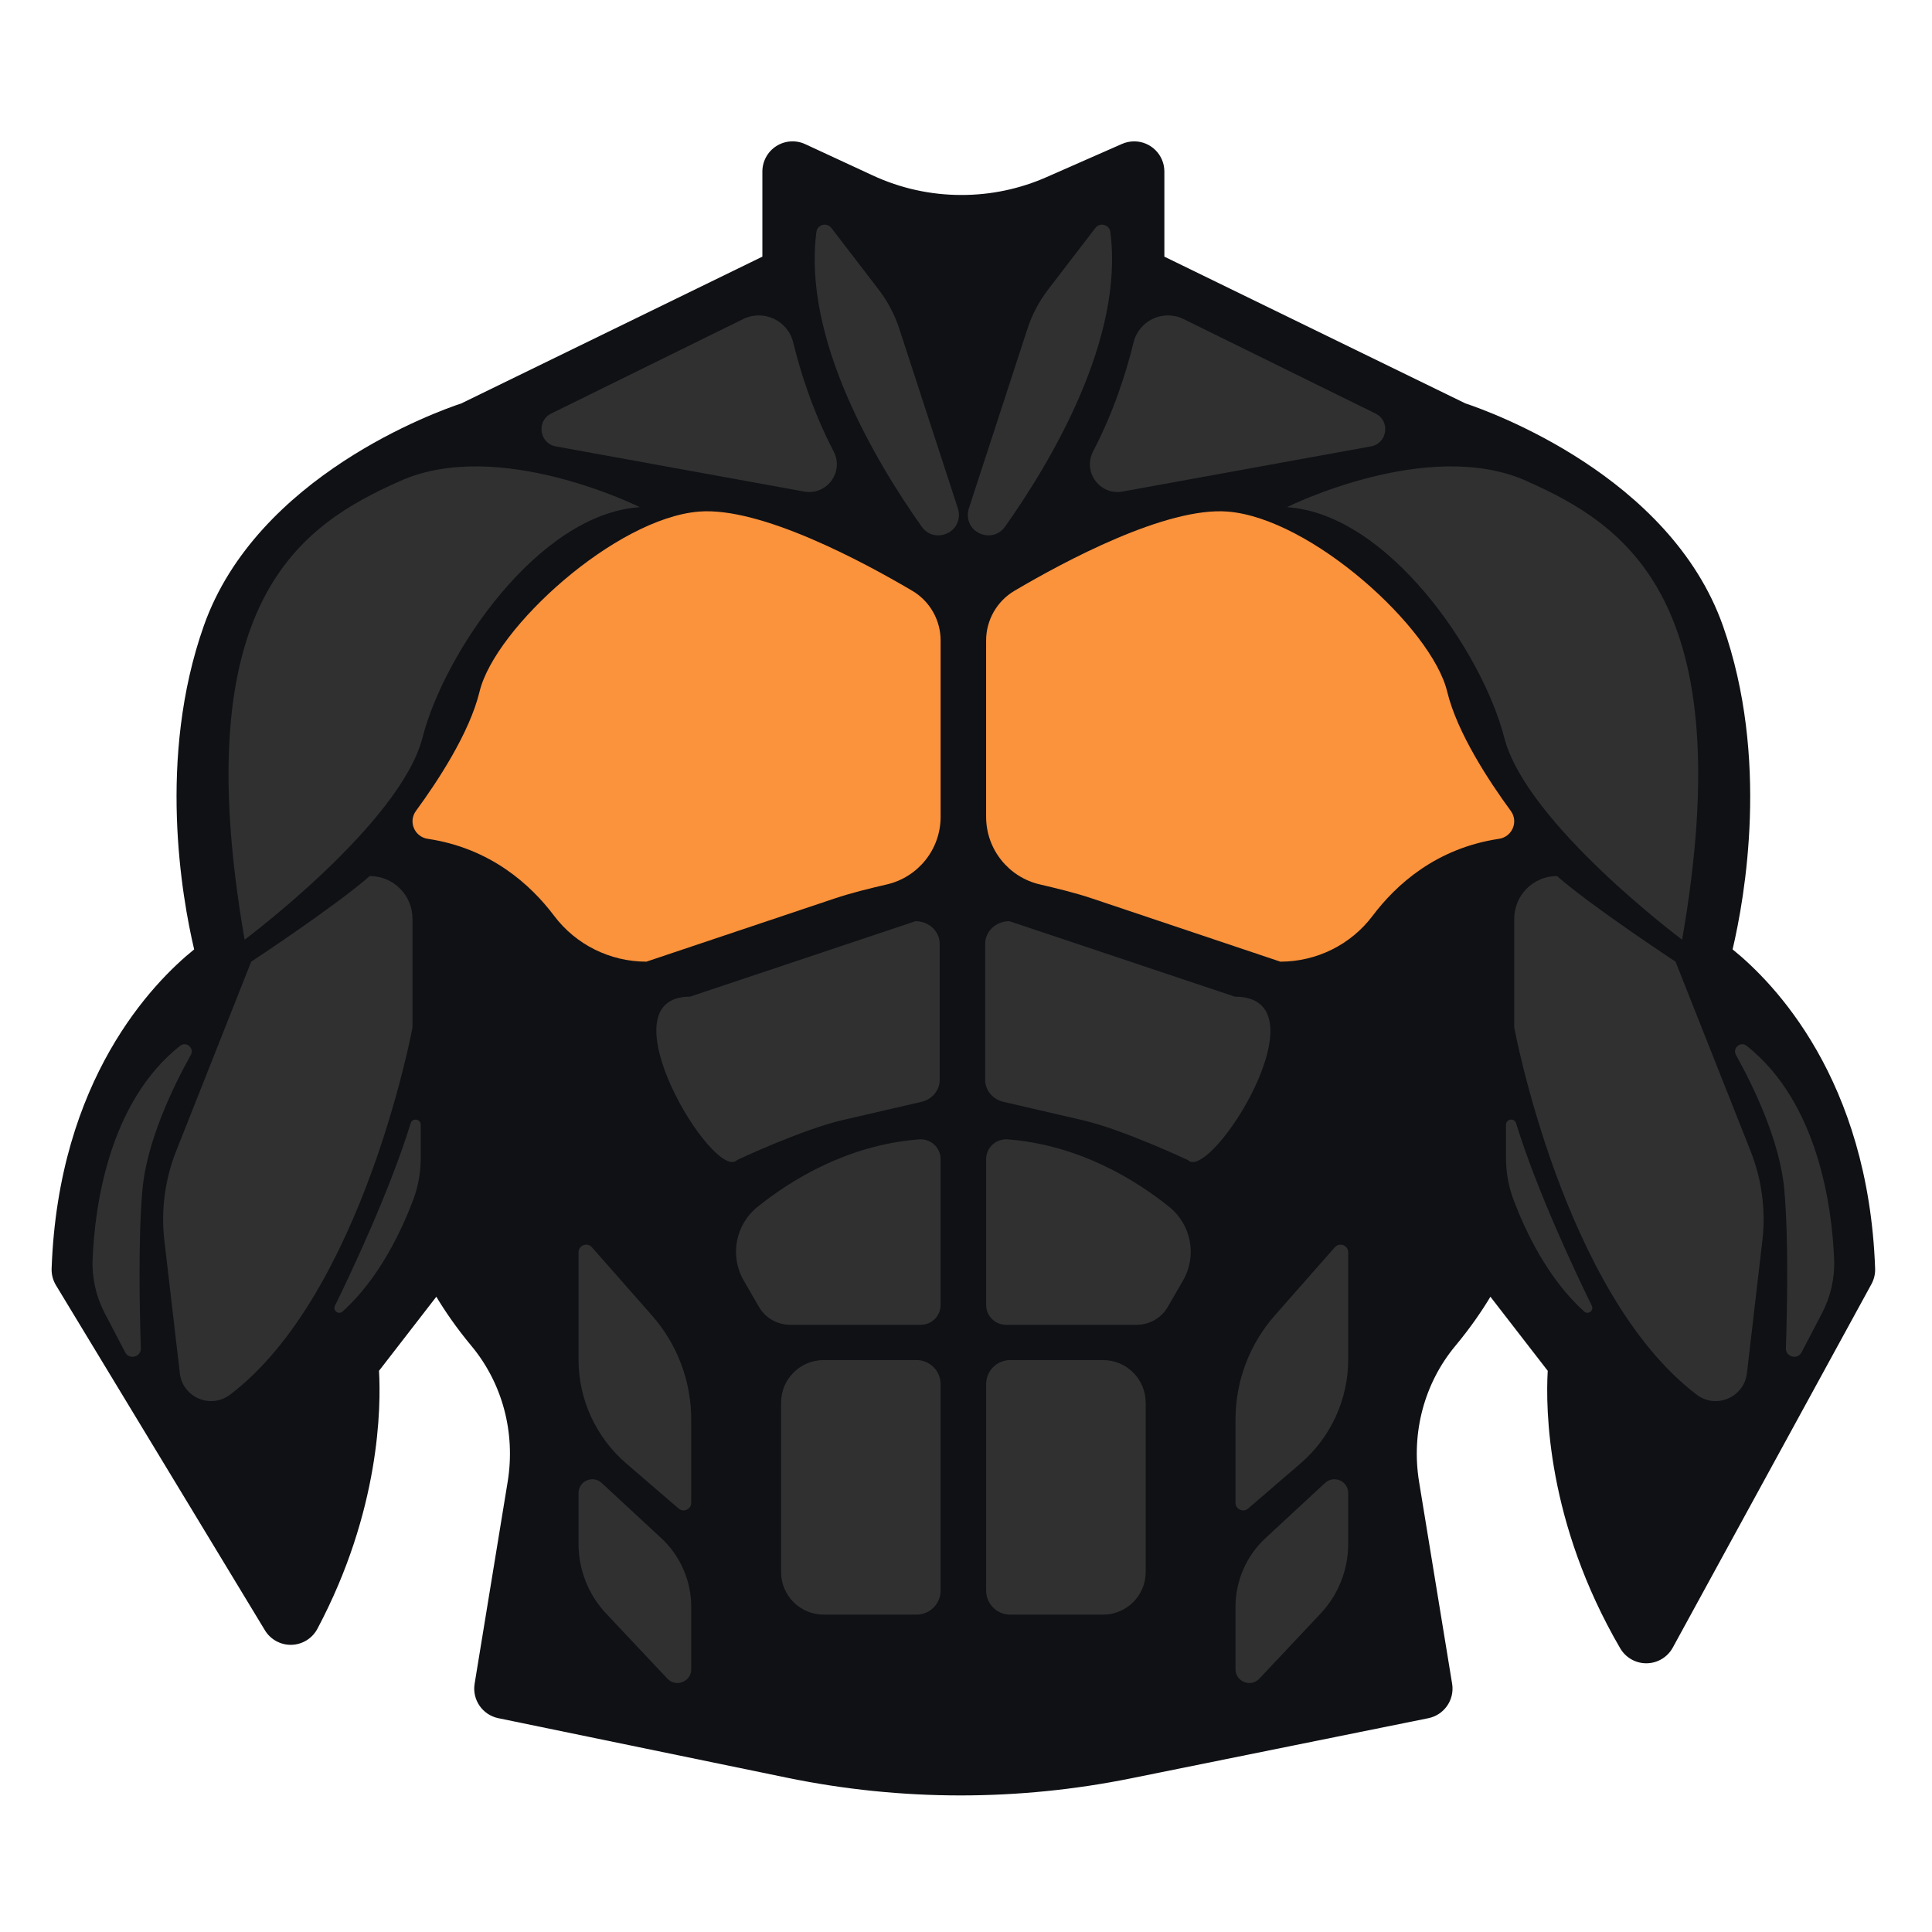
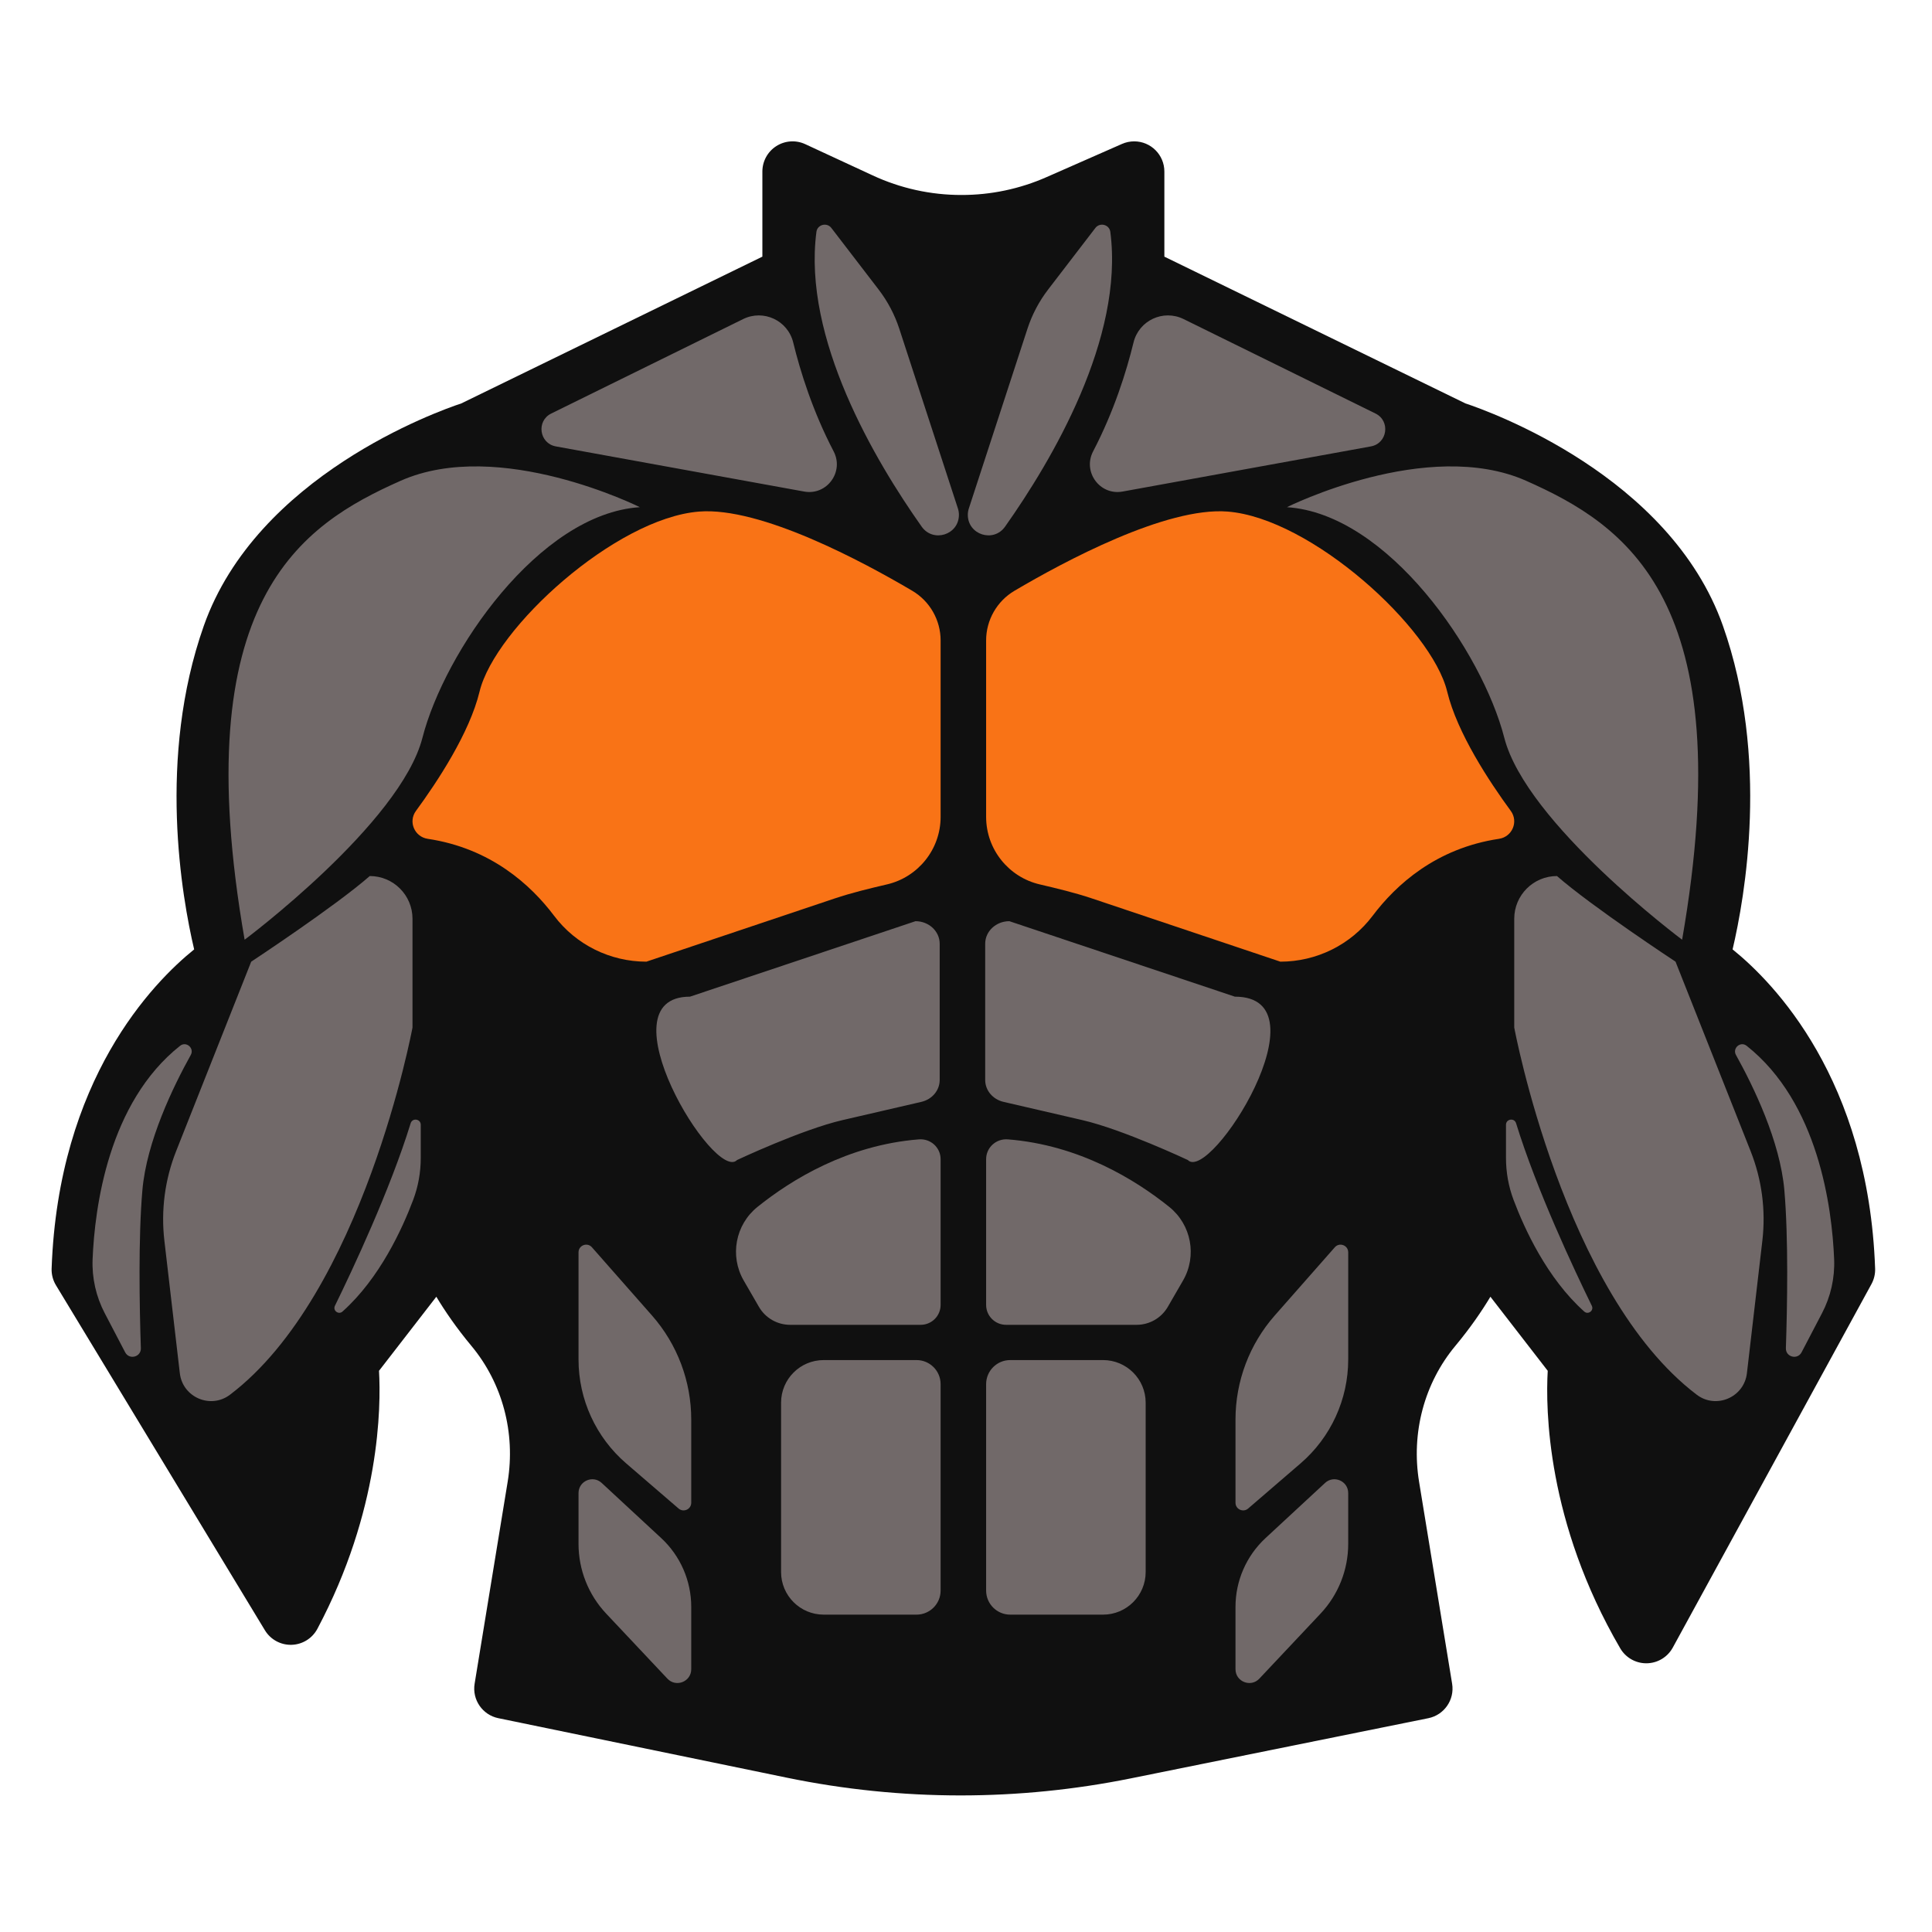
<svg xmlns="http://www.w3.org/2000/svg" version="1.1" width="512" height="512" x="0" y="0" viewBox="0 0 512 512" style="enable-background:new 0 0 512 512" xml:space="preserve" class="">
  <g>
-     <path fill="#0f1115" d="M300.568 37.462c-1.093 0-2.19.224-3.221.677l-19.979 8.789a55.68 55.68 0 0 1-22.558 4.743 55.624 55.624 0 0 1-23.556-5.193l-17.853-8.274a7.999 7.999 0 0 0-11.364 7.258v22.553l-79.783 38.894c-6.267 2.078-54.193 19.141-68.246 58.949-12.363 35.022-5.801 71.956-2.555 85.742-10.916 8.808-35.98 34.384-37.773 84.578a8 8 0 0 0 1.152 4.43l55.372 91.433a8 8 0 0 0 13.907-.391c16.658-31.356 16.875-58.869 16.33-68.373l15.191-19.628c2.289 3.812 5.327 8.26 9.282 13.009 8.243 9.897 11.749 23.036 9.62 36.046l-8.755 53.504a8 8 0 0 0 6.279 9.127l76.517 15.781a228.082 228.082 0 0 0 45.975 4.691 228.12 228.12 0 0 0 45.127-4.518l78.842-15.948a8 8 0 0 0 6.309-9.133l-8.755-53.504c-2.129-13.011 1.377-26.149 9.62-36.046 3.955-4.75 6.993-9.198 9.282-13.009l15.19 19.627c-.577 10.026-.31 40.08 19.211 73.545a8 8 0 0 0 6.91 3.969l.112-.001a7.998 7.998 0 0 0 6.908-4.163l52.646-96.326a8 8 0 0 0 .975-4.122c-1.793-50.194-26.857-75.77-37.773-84.578 3.246-13.786 9.808-50.72-2.555-85.742-14.053-39.809-61.979-56.871-68.246-58.949L308.57 68.015V45.462a8.001 8.001 0 0 0-8.002-8z" opacity="1" data-original="#484f69" class="" />
-     <path fill="#303030" d="m220.32 60.413 12.526 16.321a34.797 34.797 0 0 1 5.474 10.388l15.536 47.628c.177.544.268 1.112.268 1.684 0 5.303-6.81 7.463-9.871 3.132-12.382-17.517-31.578-49.908-27.893-78.118.254-1.947 2.764-2.595 3.96-1.035zM146.086 109.587l50.855-25.03c5.39-2.653 11.842.362 13.267 6.198 1.873 7.669 5.16 18.229 10.711 28.856 2.837 5.431-1.783 11.751-7.812 10.655l-65.805-11.965c-4.394-.799-5.224-6.742-1.216-8.714zM169.56 134.408s-37.238-18.619-63.422-6.982-57.021 31.42-41.311 121.607c0 0 41.311-30.838 47.13-53.53s30.838-59.35 57.603-61.095z" opacity="1" data-original="#9fabce" class="" />
-     <path fill="#fb923c" d="M241.754 156.559a15.301 15.301 0 0 1 7.52 13.185v46.72c0 8.704-6.048 15.996-14.171 17.901-4.694 1.101-9.383 2.22-13.953 3.754l-49.851 16.732c-9.613 0-18.681-4.489-24.464-12.168-6.153-8.172-16.775-17.887-33.478-20.387-3.507-.525-5.224-4.54-3.125-7.399 5.659-7.711 14.206-20.645 16.854-31.613 4.073-16.874 36.075-45.966 58.185-47.712 16.315-1.289 43.406 13.269 56.483 20.987z" opacity="1" data-original="#ff004f" class="" />
-     <path fill="#303030" d="M109.317 243.483v28.823s-13.09 70.544-48.363 97.308c-5.13 3.892-12.553.702-13.298-5.694l-4.094-35.137a49.024 49.024 0 0 1 3.117-23.727l19.893-50.205s22.11-14.546 31.42-22.692c6.255 0 11.325 5.07 11.325 11.324z" opacity="1" data-original="#9fabce" class="" />
-     <path fill="#303030" d="M47.727 277.147c1.622-1.284 3.836.622 2.83 2.43-4.655 8.367-11.702 22.889-12.824 35.847-1.105 12.77-.772 30.815-.404 41.857.078 2.346-3.072 3.176-4.159 1.095l-5.407-10.35a28.387 28.387 0 0 1-3.224-14.312c.565-13.726 4.161-41.496 23.188-56.567zM111.504 298.082v8.785c0 3.786-.666 7.54-1.997 11.085-2.851 7.595-8.865 20.797-18.739 29.621-1.047.936-2.627-.261-2.01-1.523 4.655-9.513 14.642-30.743 20.07-48.378.463-1.501 2.676-1.161 2.676.41zM249.273 307.203v38.609a5.279 5.279 0 0 1-5.279 5.279h-34.61a9.542 9.542 0 0 1-8.262-4.767l-4.026-6.963a15.246 15.246 0 0 1 3.652-19.522c9.015-7.244 23.896-16.403 42.774-17.896 3.092-.245 5.751 2.158 5.751 5.26zM242.89 427.896h-24.602c-6.239 0-11.296-5.058-11.296-11.296v-44.872c0-6.239 5.058-11.296 11.296-11.296h24.602a6.383 6.383 0 0 1 6.383 6.383v54.697a6.384 6.384 0 0 1-6.383 6.384zM156.864 330.539l15.916 18.076a41.707 41.707 0 0 1 10.405 27.563v22.063c0 1.734-2.036 2.668-3.35 1.536l-13.895-11.965a36.332 36.332 0 0 1-12.625-27.533v-28.4c0-1.869 2.314-2.743 3.549-1.34zM159.456 392.998l15.766 14.607a24.856 24.856 0 0 1 7.964 18.234v16.516c0 3.311-4.049 4.917-6.318 2.506L160.64 427.62a26.949 26.949 0 0 1-7.325-18.47v-13.47c0-3.19 3.801-4.85 6.141-2.682zM290.285 60.413 277.76 76.734a34.797 34.797 0 0 0-5.474 10.388L256.75 134.75a5.442 5.442 0 0 0-.268 1.684c0 5.303 6.81 7.463 9.871 3.132 12.382-17.517 31.578-49.908 27.893-78.118-.254-1.947-2.764-2.595-3.961-1.035zM364.52 109.587l-50.855-25.03c-5.39-2.653-11.842.362-13.267 6.198-1.873 7.669-5.16 18.229-10.711 28.856-2.837 5.431 1.783 11.751 7.812 10.655l65.805-11.965c4.394-.799 5.224-6.742 1.216-8.714zM341.046 134.408s37.238-18.619 63.422-6.982c26.183 11.637 57.021 31.42 41.311 121.607 0 0-41.311-30.838-47.13-53.53s-30.838-59.35-57.603-61.095z" opacity="1" data-original="#9fabce" class="" />
-     <path fill="#fb923c" d="M268.852 156.559a15.301 15.301 0 0 0-7.52 13.185v46.72c0 8.704 6.048 15.996 14.171 17.901 4.694 1.101 9.383 2.22 13.953 3.754l49.851 16.732c9.613 0 18.681-4.489 24.464-12.168 6.153-8.172 16.775-17.887 33.478-20.387 3.507-.525 5.224-4.54 3.125-7.399-5.659-7.711-14.206-20.645-16.854-31.613-4.073-16.874-36.075-45.966-58.185-47.712-16.316-1.289-43.406 13.269-56.483 20.987z" opacity="1" data-original="#ff004f" class="" />
-     <path fill="#303030" d="M401.289 243.483v28.823s13.09 70.544 48.363 97.308c5.13 3.892 12.553.702 13.298-5.694l4.094-35.137a49.024 49.024 0 0 0-3.117-23.727l-19.893-50.205s-22.11-14.546-31.42-22.692c-6.255 0-11.325 5.07-11.325 11.324z" opacity="1" data-original="#9fabce" class="" />
-     <path fill="#303030" d="M462.879 277.147c-1.622-1.284-3.836.622-2.83 2.43 4.655 8.367 11.702 22.889 12.824 35.847 1.105 12.77.772 30.815.404 41.857-.078 2.346 3.073 3.176 4.159 1.095l5.407-10.35a28.387 28.387 0 0 0 3.224-14.312c-.566-13.726-4.161-41.496-23.188-56.567zM399.102 298.082v8.785c0 3.786.666 7.54 1.997 11.085 2.851 7.595 8.865 20.797 18.739 29.621 1.047.936 2.627-.261 2.01-1.523-4.655-9.513-14.642-30.743-20.07-48.378-.464-1.501-2.676-1.161-2.676.41zM261.333 307.203v38.609a5.279 5.279 0 0 0 5.279 5.279h34.61a9.542 9.542 0 0 0 8.262-4.767l4.026-6.963a15.246 15.246 0 0 0-3.652-19.522c-9.015-7.244-23.896-16.403-42.774-17.896-3.092-.245-5.751 2.158-5.751 5.26zM267.716 427.896h24.602c6.239 0 11.296-5.058 11.296-11.296v-44.872c0-6.239-5.058-11.296-11.296-11.296h-24.602a6.383 6.383 0 0 0-6.383 6.383v54.697a6.383 6.383 0 0 0 6.383 6.384zM353.741 330.539l-15.916 18.076a41.707 41.707 0 0 0-10.405 27.563v22.063c0 1.734 2.036 2.668 3.35 1.536l13.895-11.965a36.332 36.332 0 0 0 12.625-27.533v-28.4c0-1.869-2.314-2.743-3.549-1.34zM351.149 392.998l-15.766 14.607a24.856 24.856 0 0 0-7.964 18.234v16.516c0 3.311 4.049 4.917 6.318 2.506l16.227-17.241a26.949 26.949 0 0 0 7.325-18.47v-13.47c.001-3.19-3.799-4.85-6.14-2.682zM249.027 250.095v36.119c0 2.743-2.006 5.133-4.863 5.794l-20.888 4.832c-10.774 2.492-27.945 10.577-27.945 10.577-5.973 6.163-36.108-43.292-12.473-43.292l59.763-20c3.537 0 6.406 2.673 6.406 5.97zM261.086 250.095v36.119c0 2.743 2.006 5.133 4.863 5.794l20.888 4.832c10.774 2.492 27.945 10.577 27.945 10.577 5.973 6.163 37.244-43.292 12.473-43.292l-59.763-20c-3.537 0-6.406 2.673-6.406 5.97z" opacity="1" data-original="#9fabce" class="" />
+     <path fill="#101010" d="M300.568 37.462c-1.093 0-2.19.224-3.221.677l-19.979 8.789a55.68 55.68 0 0 1-22.558 4.743 55.624 55.624 0 0 1-23.556-5.193l-17.853-8.274a7.999 7.999 0 0 0-11.364 7.258v22.553l-79.783 38.894c-6.267 2.078-54.193 19.141-68.246 58.949-12.363 35.022-5.801 71.956-2.555 85.742-10.916 8.808-35.98 34.384-37.773 84.578a8 8 0 0 0 1.152 4.43l55.372 91.433a8 8 0 0 0 13.907-.391c16.658-31.356 16.875-58.869 16.33-68.373l15.191-19.628c2.289 3.812 5.327 8.26 9.282 13.009 8.243 9.897 11.749 23.036 9.62 36.046l-8.755 53.504a8 8 0 0 0 6.279 9.127l76.517 15.781a228.082 228.082 0 0 0 45.975 4.691 228.12 228.12 0 0 0 45.127-4.518l78.842-15.948a8 8 0 0 0 6.309-9.133l-8.755-53.504c-2.129-13.011 1.377-26.149 9.62-36.046 3.955-4.75 6.993-9.198 9.282-13.009l15.19 19.627c-.577 10.026-.31 40.08 19.211 73.545a8 8 0 0 0 6.91 3.969l.112-.001a7.998 7.998 0 0 0 6.908-4.163l52.646-96.326a8 8 0 0 0 .975-4.122c-1.793-50.194-26.857-75.77-37.773-84.578 3.246-13.786 9.808-50.72-2.555-85.742-14.053-39.809-61.979-56.871-68.246-58.949L308.57 68.015V45.462a8.001 8.001 0 0 0-8.002-8z" opacity="1" data-original="#484f69" class="" />
+     <path fill="#716969" d="m220.32 60.413 12.526 16.321a34.797 34.797 0 0 1 5.474 10.388l15.536 47.628c.177.544.268 1.112.268 1.684 0 5.303-6.81 7.463-9.871 3.132-12.382-17.517-31.578-49.908-27.893-78.118.254-1.947 2.764-2.595 3.96-1.035zM146.086 109.587l50.855-25.03c5.39-2.653 11.842.362 13.267 6.198 1.873 7.669 5.16 18.229 10.711 28.856 2.837 5.431-1.783 11.751-7.812 10.655l-65.805-11.965c-4.394-.799-5.224-6.742-1.216-8.714zM169.56 134.408s-37.238-18.619-63.422-6.982-57.021 31.42-41.311 121.607c0 0 41.311-30.838 47.13-53.53s30.838-59.35 57.603-61.095z" opacity="1" data-original="#9fabce" class="" />
+     <path fill="#f97316" d="M241.754 156.559a15.301 15.301 0 0 1 7.52 13.185v46.72c0 8.704-6.048 15.996-14.171 17.901-4.694 1.101-9.383 2.22-13.953 3.754l-49.851 16.732c-9.613 0-18.681-4.489-24.464-12.168-6.153-8.172-16.775-17.887-33.478-20.387-3.507-.525-5.224-4.54-3.125-7.399 5.659-7.711 14.206-20.645 16.854-31.613 4.073-16.874 36.075-45.966 58.185-47.712 16.315-1.289 43.406 13.269 56.483 20.987z" opacity="1" data-original="#ff004f" class="" />
+     <path fill="#716969" d="M109.317 243.483v28.823s-13.09 70.544-48.363 97.308c-5.13 3.892-12.553.702-13.298-5.694l-4.094-35.137a49.024 49.024 0 0 1 3.117-23.727l19.893-50.205s22.11-14.546 31.42-22.692c6.255 0 11.325 5.07 11.325 11.324z" opacity="1" data-original="#9fabce" class="" />
+     <path fill="#716969" d="M47.727 277.147c1.622-1.284 3.836.622 2.83 2.43-4.655 8.367-11.702 22.889-12.824 35.847-1.105 12.77-.772 30.815-.404 41.857.078 2.346-3.072 3.176-4.159 1.095l-5.407-10.35a28.387 28.387 0 0 1-3.224-14.312c.565-13.726 4.161-41.496 23.188-56.567zM111.504 298.082v8.785c0 3.786-.666 7.54-1.997 11.085-2.851 7.595-8.865 20.797-18.739 29.621-1.047.936-2.627-.261-2.01-1.523 4.655-9.513 14.642-30.743 20.07-48.378.463-1.501 2.676-1.161 2.676.41zM249.273 307.203v38.609a5.279 5.279 0 0 1-5.279 5.279h-34.61a9.542 9.542 0 0 1-8.262-4.767l-4.026-6.963a15.246 15.246 0 0 1 3.652-19.522c9.015-7.244 23.896-16.403 42.774-17.896 3.092-.245 5.751 2.158 5.751 5.26zM242.89 427.896h-24.602c-6.239 0-11.296-5.058-11.296-11.296v-44.872c0-6.239 5.058-11.296 11.296-11.296h24.602a6.383 6.383 0 0 1 6.383 6.383v54.697a6.384 6.384 0 0 1-6.383 6.384zM156.864 330.539l15.916 18.076a41.707 41.707 0 0 1 10.405 27.563v22.063c0 1.734-2.036 2.668-3.35 1.536l-13.895-11.965a36.332 36.332 0 0 1-12.625-27.533v-28.4c0-1.869 2.314-2.743 3.549-1.34zM159.456 392.998l15.766 14.607a24.856 24.856 0 0 1 7.964 18.234v16.516c0 3.311-4.049 4.917-6.318 2.506L160.64 427.62a26.949 26.949 0 0 1-7.325-18.47v-13.47c0-3.19 3.801-4.85 6.141-2.682zM290.285 60.413 277.76 76.734a34.797 34.797 0 0 0-5.474 10.388L256.75 134.75a5.442 5.442 0 0 0-.268 1.684c0 5.303 6.81 7.463 9.871 3.132 12.382-17.517 31.578-49.908 27.893-78.118-.254-1.947-2.764-2.595-3.961-1.035zM364.52 109.587l-50.855-25.03c-5.39-2.653-11.842.362-13.267 6.198-1.873 7.669-5.16 18.229-10.711 28.856-2.837 5.431 1.783 11.751 7.812 10.655l65.805-11.965c4.394-.799 5.224-6.742 1.216-8.714zM341.046 134.408s37.238-18.619 63.422-6.982c26.183 11.637 57.021 31.42 41.311 121.607 0 0-41.311-30.838-47.13-53.53s-30.838-59.35-57.603-61.095z" opacity="1" data-original="#9fabce" class="" />
+     <path fill="#f97316" d="M268.852 156.559a15.301 15.301 0 0 0-7.52 13.185v46.72c0 8.704 6.048 15.996 14.171 17.901 4.694 1.101 9.383 2.22 13.953 3.754l49.851 16.732c9.613 0 18.681-4.489 24.464-12.168 6.153-8.172 16.775-17.887 33.478-20.387 3.507-.525 5.224-4.54 3.125-7.399-5.659-7.711-14.206-20.645-16.854-31.613-4.073-16.874-36.075-45.966-58.185-47.712-16.316-1.289-43.406 13.269-56.483 20.987z" opacity="1" data-original="#ff004f" class="" />
+     <path fill="#716969" d="M401.289 243.483v28.823s13.09 70.544 48.363 97.308c5.13 3.892 12.553.702 13.298-5.694l4.094-35.137a49.024 49.024 0 0 0-3.117-23.727l-19.893-50.205s-22.11-14.546-31.42-22.692c-6.255 0-11.325 5.07-11.325 11.324z" opacity="1" data-original="#9fabce" class="" />
+     <path fill="#716969" d="M462.879 277.147c-1.622-1.284-3.836.622-2.83 2.43 4.655 8.367 11.702 22.889 12.824 35.847 1.105 12.77.772 30.815.404 41.857-.078 2.346 3.073 3.176 4.159 1.095l5.407-10.35a28.387 28.387 0 0 0 3.224-14.312c-.566-13.726-4.161-41.496-23.188-56.567zM399.102 298.082v8.785c0 3.786.666 7.54 1.997 11.085 2.851 7.595 8.865 20.797 18.739 29.621 1.047.936 2.627-.261 2.01-1.523-4.655-9.513-14.642-30.743-20.07-48.378-.464-1.501-2.676-1.161-2.676.41zM261.333 307.203v38.609a5.279 5.279 0 0 0 5.279 5.279h34.61a9.542 9.542 0 0 0 8.262-4.767l4.026-6.963a15.246 15.246 0 0 0-3.652-19.522c-9.015-7.244-23.896-16.403-42.774-17.896-3.092-.245-5.751 2.158-5.751 5.26zM267.716 427.896h24.602c6.239 0 11.296-5.058 11.296-11.296v-44.872c0-6.239-5.058-11.296-11.296-11.296h-24.602a6.383 6.383 0 0 0-6.383 6.383v54.697a6.383 6.383 0 0 0 6.383 6.384zM353.741 330.539l-15.916 18.076a41.707 41.707 0 0 0-10.405 27.563v22.063c0 1.734 2.036 2.668 3.35 1.536l13.895-11.965a36.332 36.332 0 0 0 12.625-27.533v-28.4c0-1.869-2.314-2.743-3.549-1.34zM351.149 392.998l-15.766 14.607a24.856 24.856 0 0 0-7.964 18.234v16.516c0 3.311 4.049 4.917 6.318 2.506l16.227-17.241a26.949 26.949 0 0 0 7.325-18.47v-13.47c.001-3.19-3.799-4.85-6.14-2.682zM249.027 250.095v36.119c0 2.743-2.006 5.133-4.863 5.794l-20.888 4.832c-10.774 2.492-27.945 10.577-27.945 10.577-5.973 6.163-36.108-43.292-12.473-43.292l59.763-20c3.537 0 6.406 2.673 6.406 5.97zM261.086 250.095v36.119c0 2.743 2.006 5.133 4.863 5.794l20.888 4.832c10.774 2.492 27.945 10.577 27.945 10.577 5.973 6.163 37.244-43.292 12.473-43.292l-59.763-20c-3.537 0-6.406 2.673-6.406 5.97z" opacity="1" data-original="#9fabce" class="" />
  </g>
</svg>
